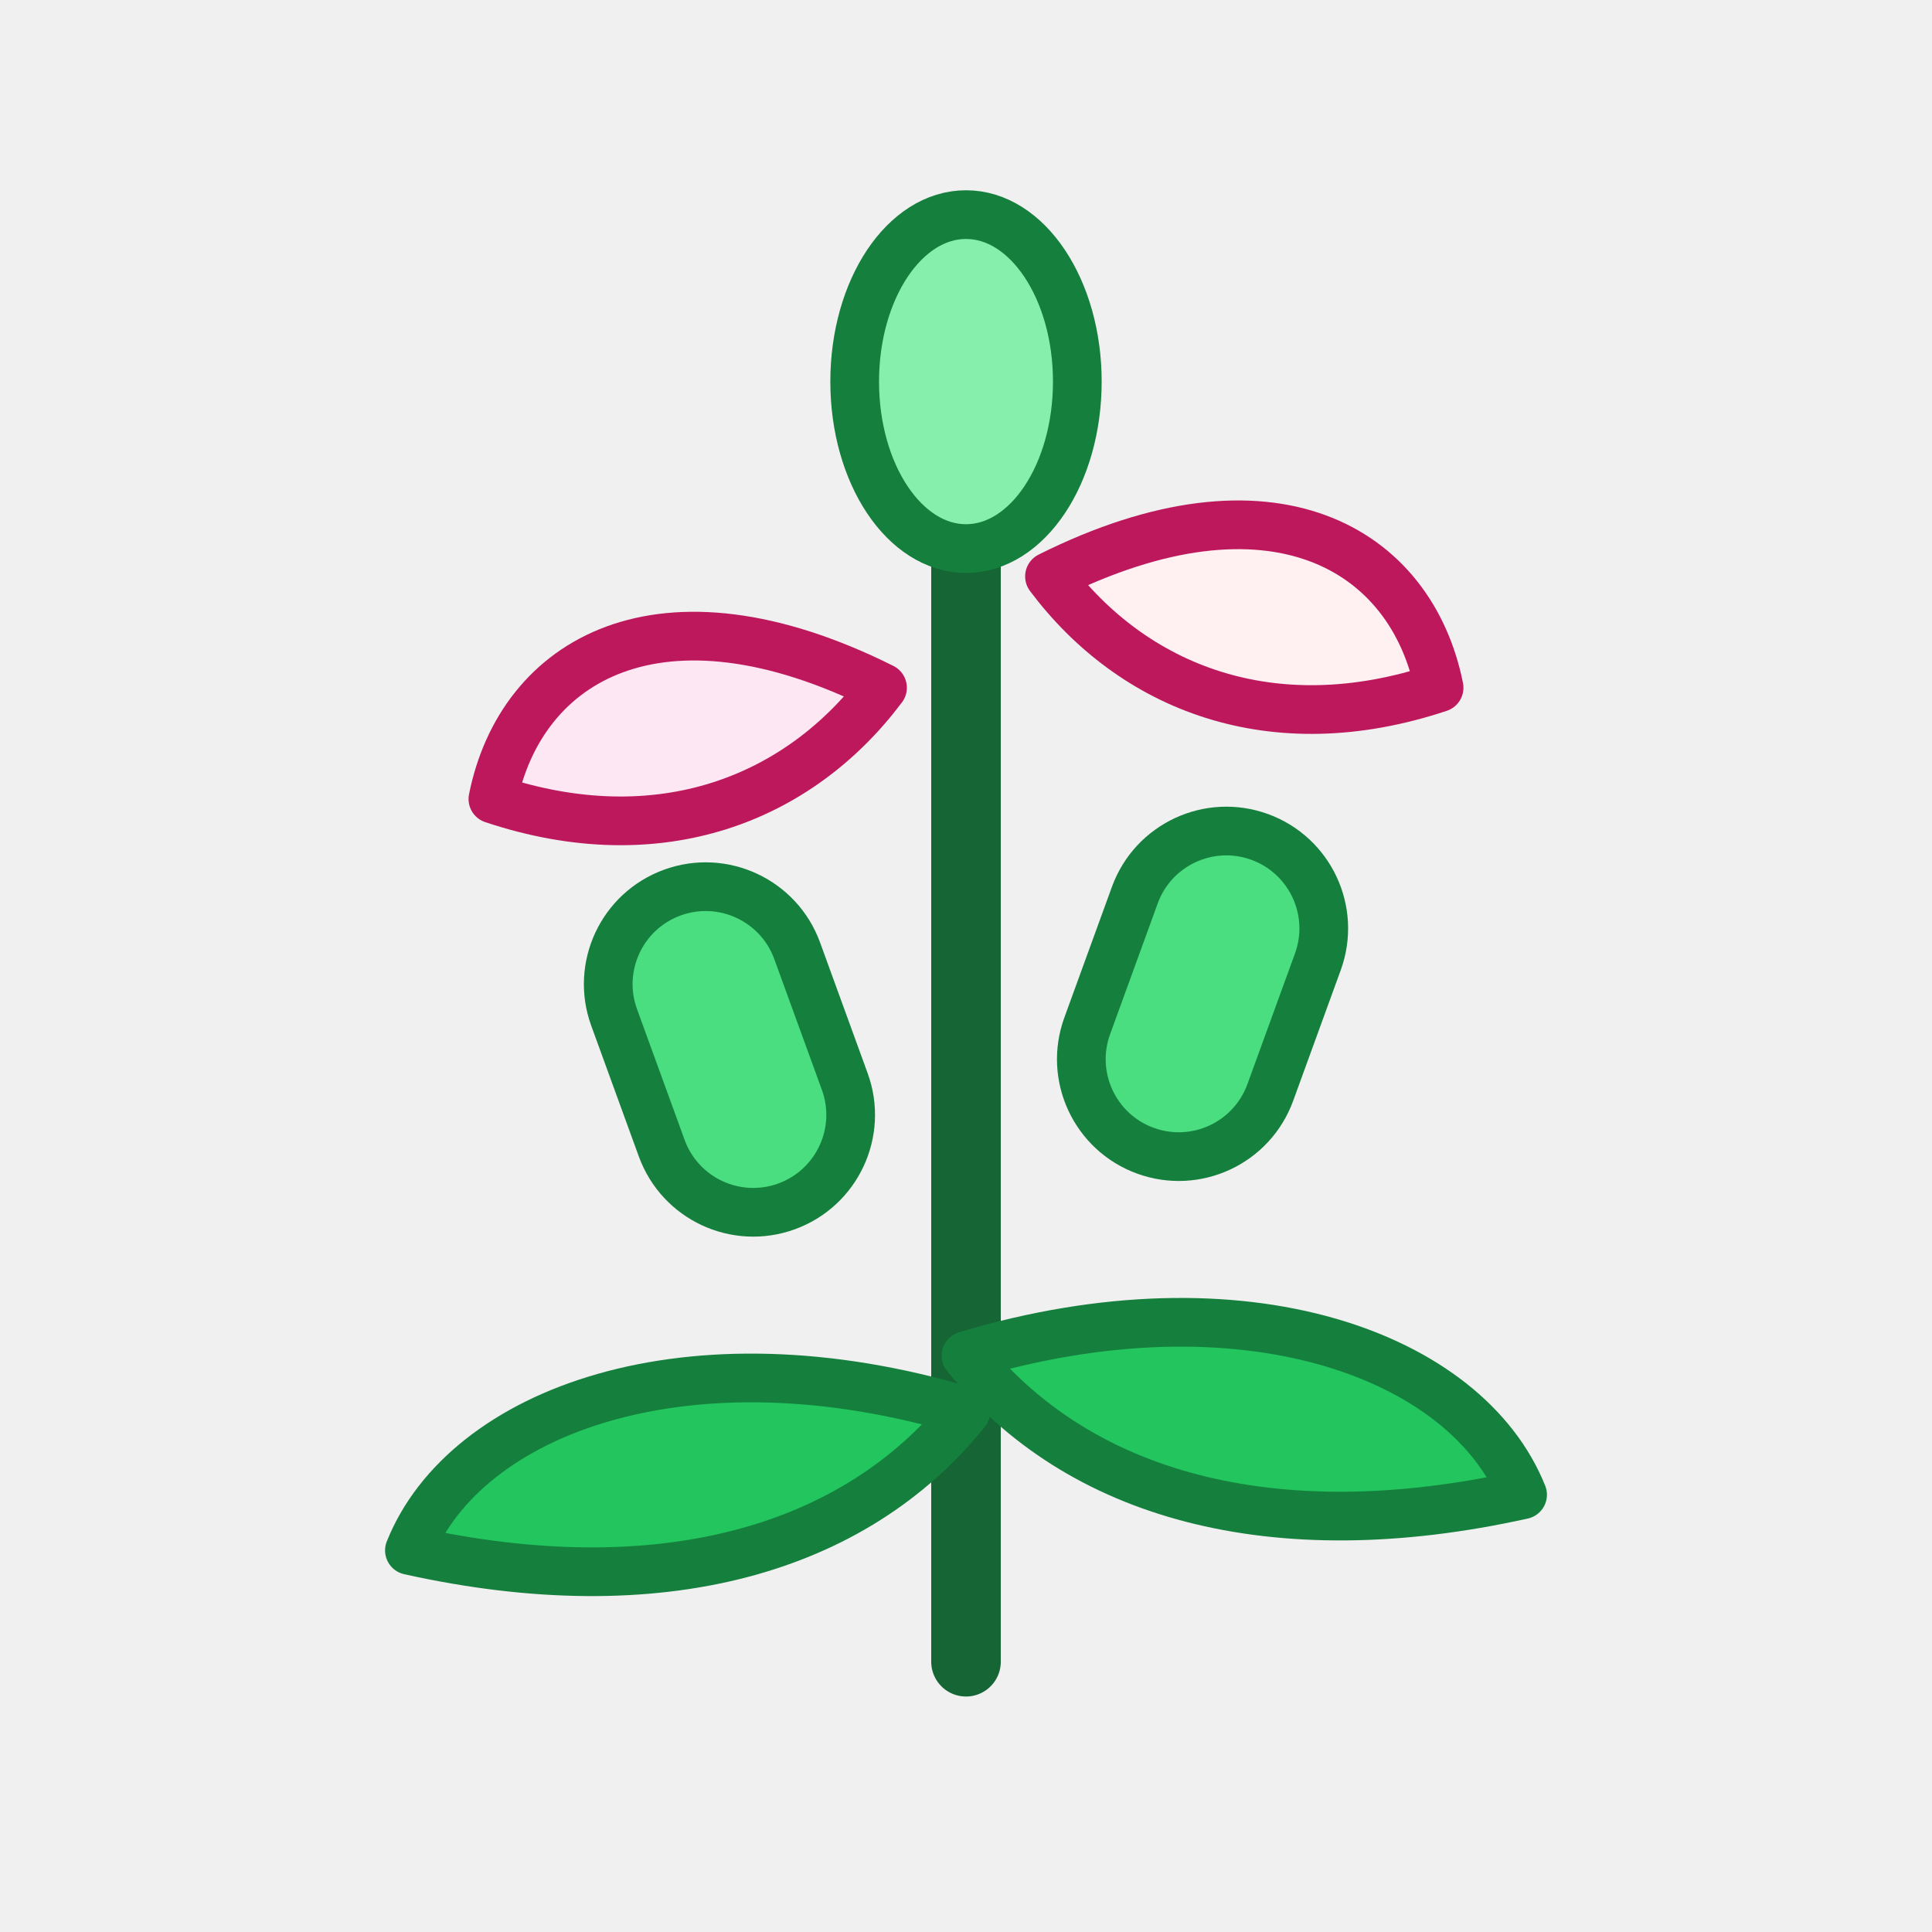
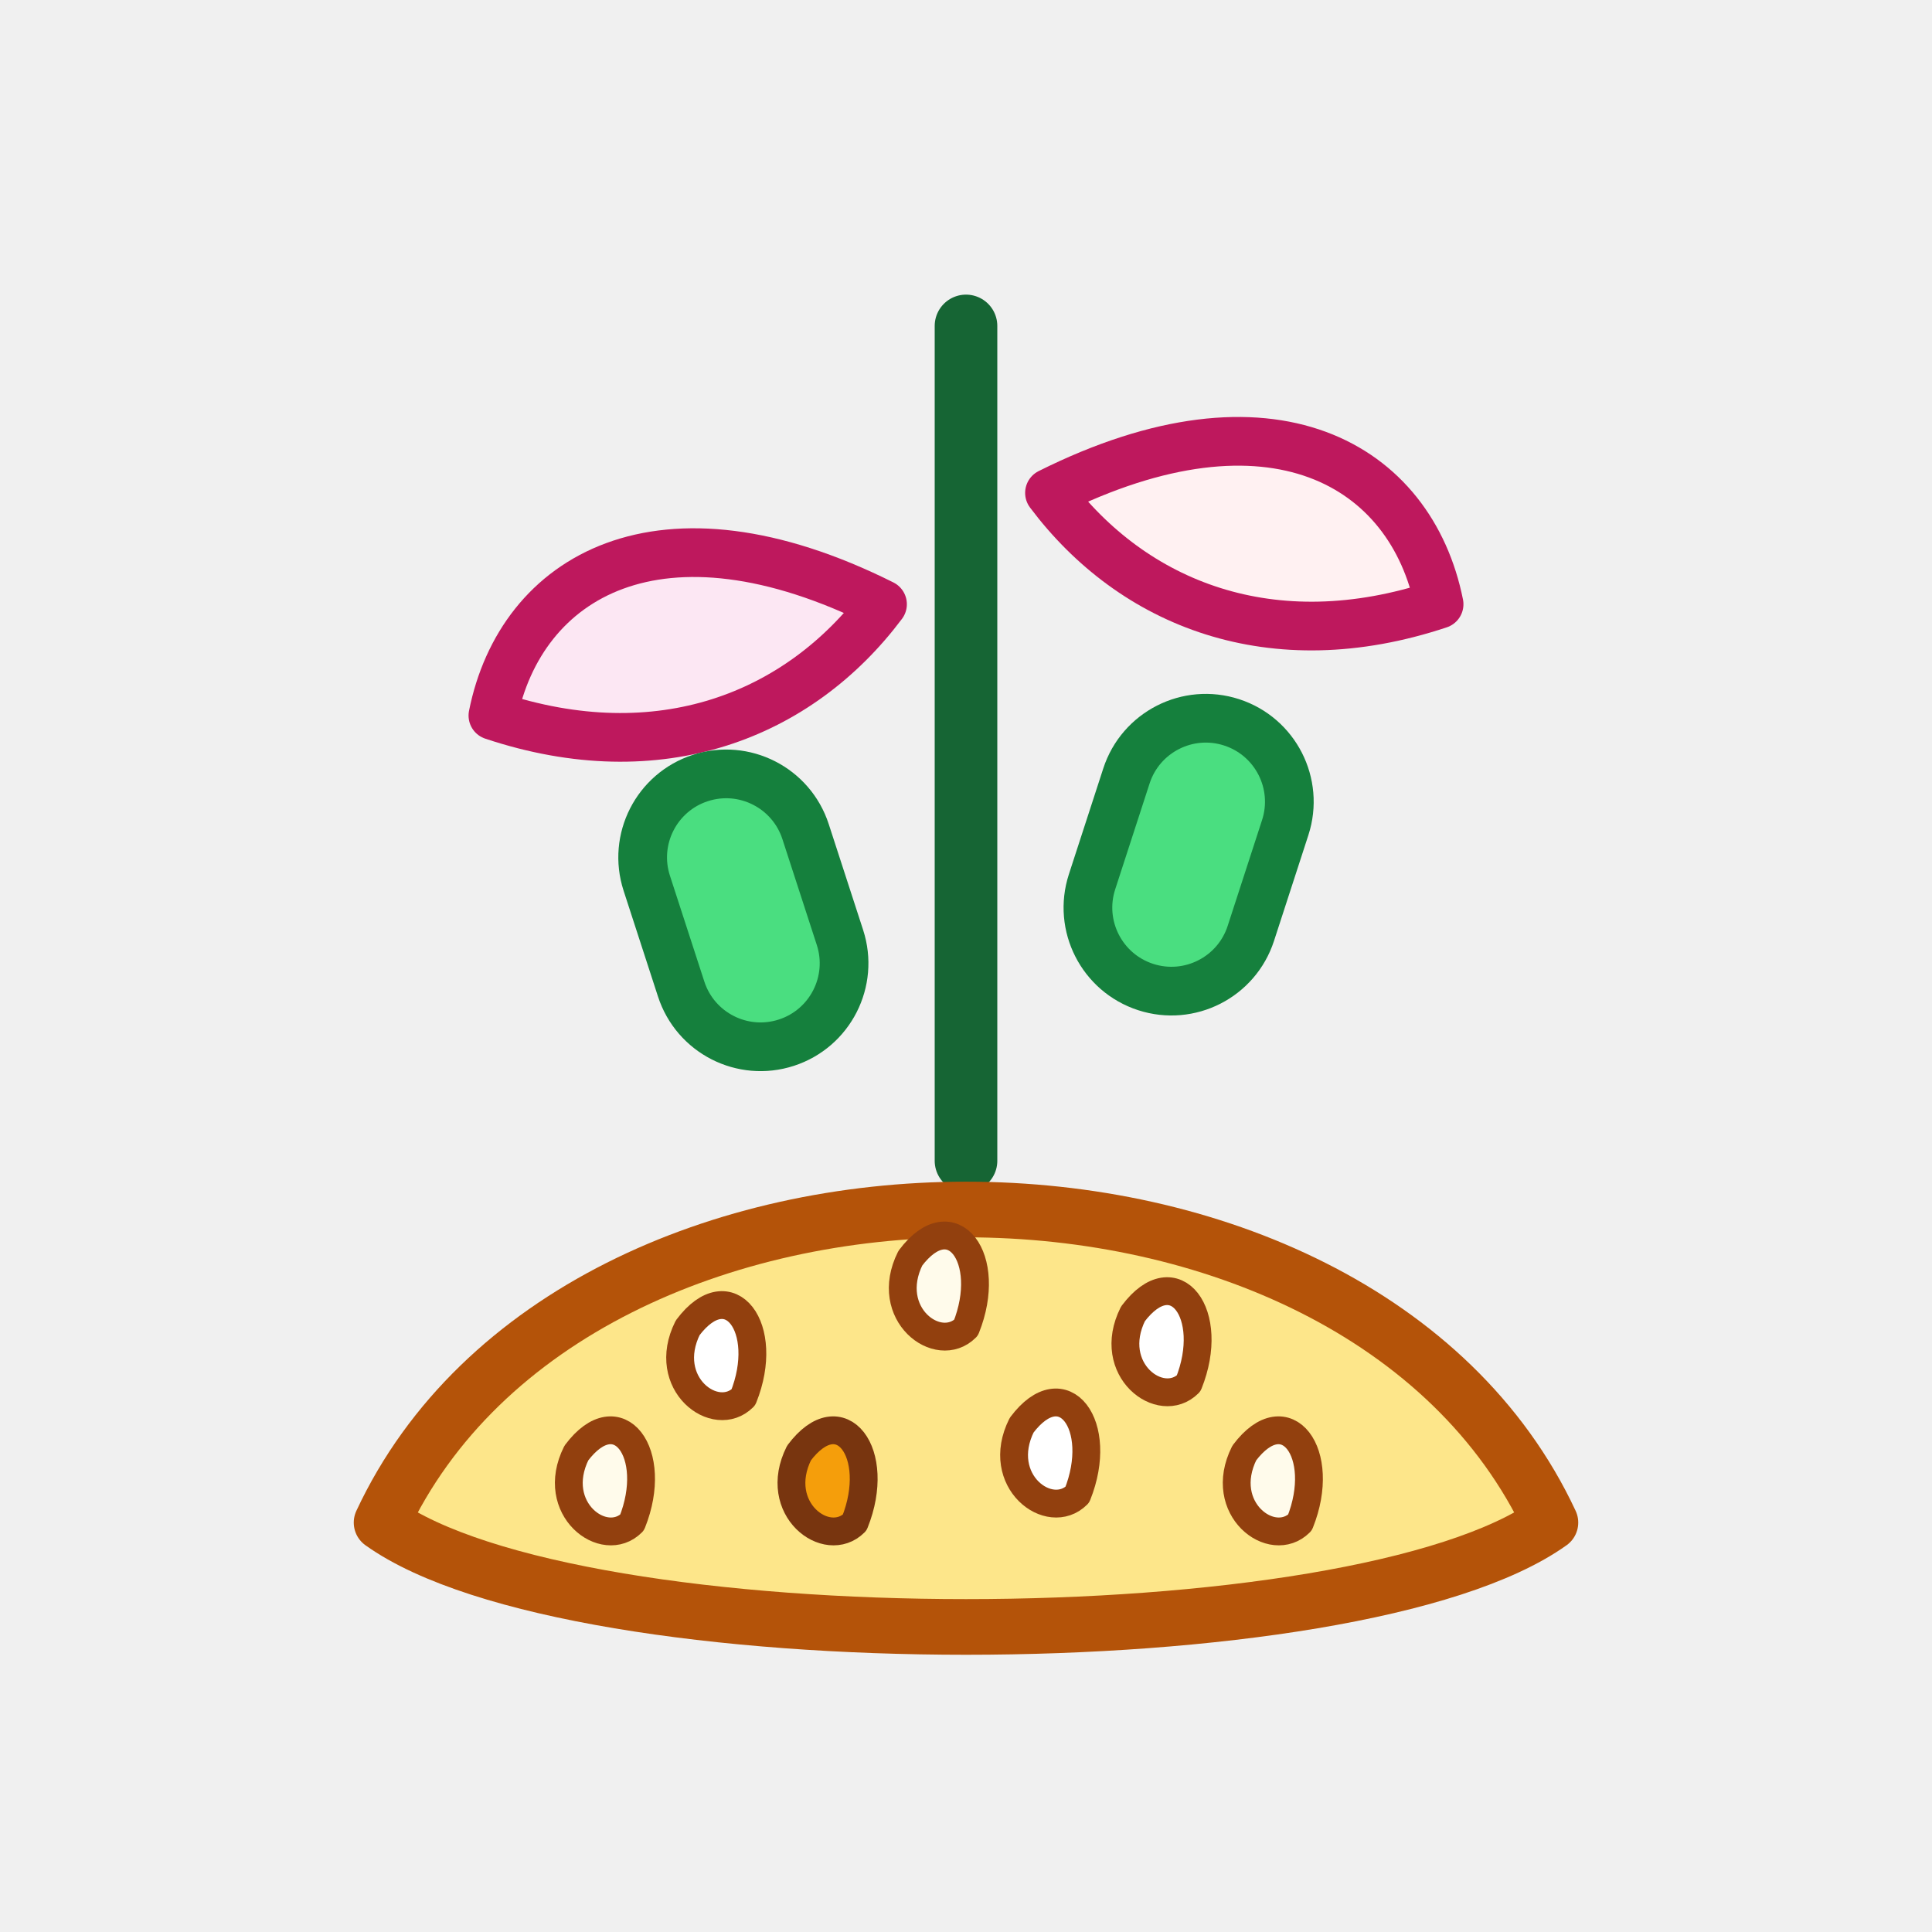
<svg xmlns="http://www.w3.org/2000/svg" viewBox="0 0 128 128" width="128" height="128">
  <g data-normalized="1" transform="translate(5, 5) scale(0.921875)" stroke-linecap="round" stroke-linejoin="round">
-     <path d="M64 114 L64 20" stroke="#166534" stroke-width="5" />
-     <path d="M64 96 C44 90 28 96 24 106 C42 110 56 106 64 96 Z" fill="#22C55E" stroke="#15803D" stroke-width="3.5" />
-     <path d="M64 92 C84 86 100 92 104 102 C86 106 72 102 64 92 Z" fill="#22C55E" stroke="#15803D" stroke-width="3.5" />
-     <rect x="40" y="58" width="14" height="24" rx="7" transform="rotate(-20 47 70)" fill="#4ADE80" stroke="#15803D" stroke-width="3.5" />
-     <rect x="74" y="54" width="14" height="24" rx="7" transform="rotate(20 81 66)" fill="#4ADE80" stroke="#15803D" stroke-width="3.5" />
-     <path d="M58 44 C42 36 32 42 30 52 C42 56 52 52 58 44 Z" fill="#FCE7F3" stroke="#BE185D" stroke-width="3.5" />
-     <path d="M70 36 C86 28 96 34 98 44 C86 48 76 44 70 36 Z" fill="#FFF1F2" stroke="#BE185D" stroke-width="3.5" />
-     <ellipse cx="64" cy="22" rx="8" ry="12" fill="#86EFAC" stroke="#15803D" stroke-width="3.5" />
+     <path d="M64 78 L64 18" stroke="#166534" stroke-width="4.5" />
+     <path d="M58 38 C42 30 32 36 30 46 C42 50 52 46 58 38 Z" fill="#FCE7F3" stroke="#BE185D" stroke-width="3.5" />
+     <path d="M70 30 C86 22 96 28 98 38 C86 42 76 38 70 30 Z" fill="#FFF1F2" stroke="#BE185D" stroke-width="3.5" />
+     <rect x="42" y="50" width="12" height="20" rx="6" transform="rotate(-18 48 60)" fill="#4ADE80" stroke="#15803D" stroke-width="3.5" />
+     <rect x="74" y="46" width="12" height="20" rx="6" transform="rotate(18 80 56)" fill="#4ADE80" stroke="#15803D" stroke-width="3.5" />
+     <path d="M22 104 C36 74 92 74 106 104 C92 114 36 114 22 104 Z" fill="#FDE68A" stroke="#B45309" stroke-width="4" />
+     <path d="M44 90 C47 86 50 90 48 95 C46 97 42 94 44 90 Z" fill="#FFFFFF" stroke="#92400E" stroke-width="2" />
+     <path d="M60 85 C63 81 66 85 64 90 C62 92 58 89 60 85 Z" fill="#FFFBEB" stroke="#92400E" stroke-width="2" />
+     <path d="M76 89 C79 85 82 89 80 94 C78 96 74 93 76 89 Z" fill="#FFFFFF" stroke="#92400E" stroke-width="2" />
+     <path d="M52 99 C55 95 58 99 56 104 C54 106 50 103 52 99 Z" fill="#F59E0B" stroke="#78350F" stroke-width="2" />
+     <path d="M68 97 C71 93 74 97 72 102 C70 104 66 101 68 97 Z" fill="#FFFFFF" stroke="#92400E" stroke-width="2" />
+     <path d="M84 99 C87 95 90 99 88 104 C86 106 82 103 84 99 Z" fill="#FFFBEB" stroke="#92400E" stroke-width="2" />
+     <path d="M36 99 C39 95 42 99 40 104 C38 106 34 103 36 99 Z" fill="#FFFBEB" stroke="#92400E" stroke-width="2" />
  </g>
</svg>
